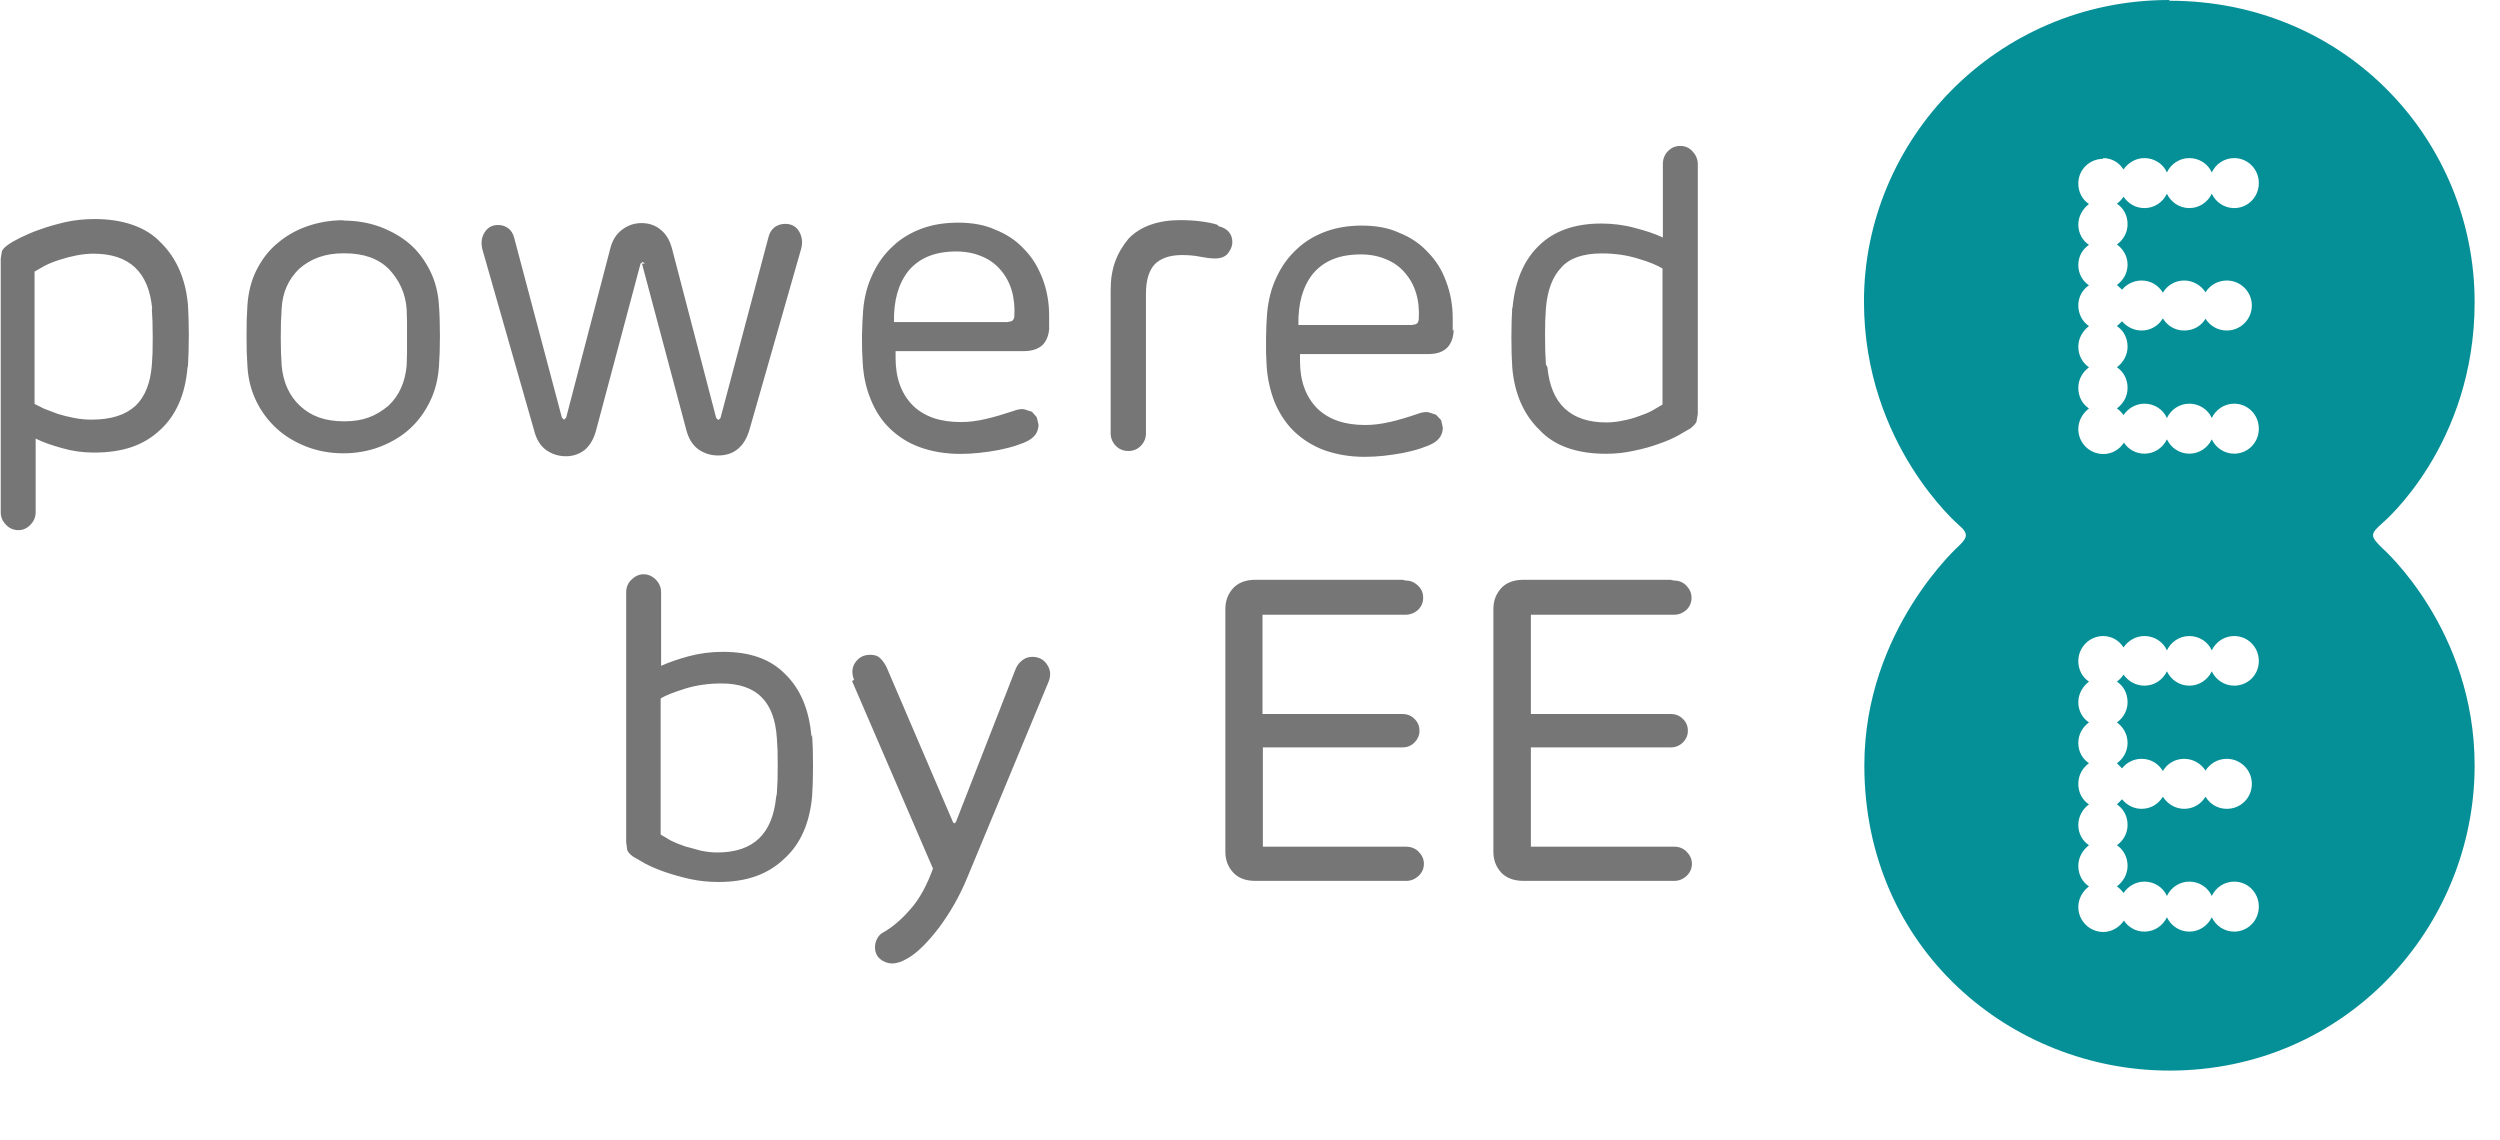
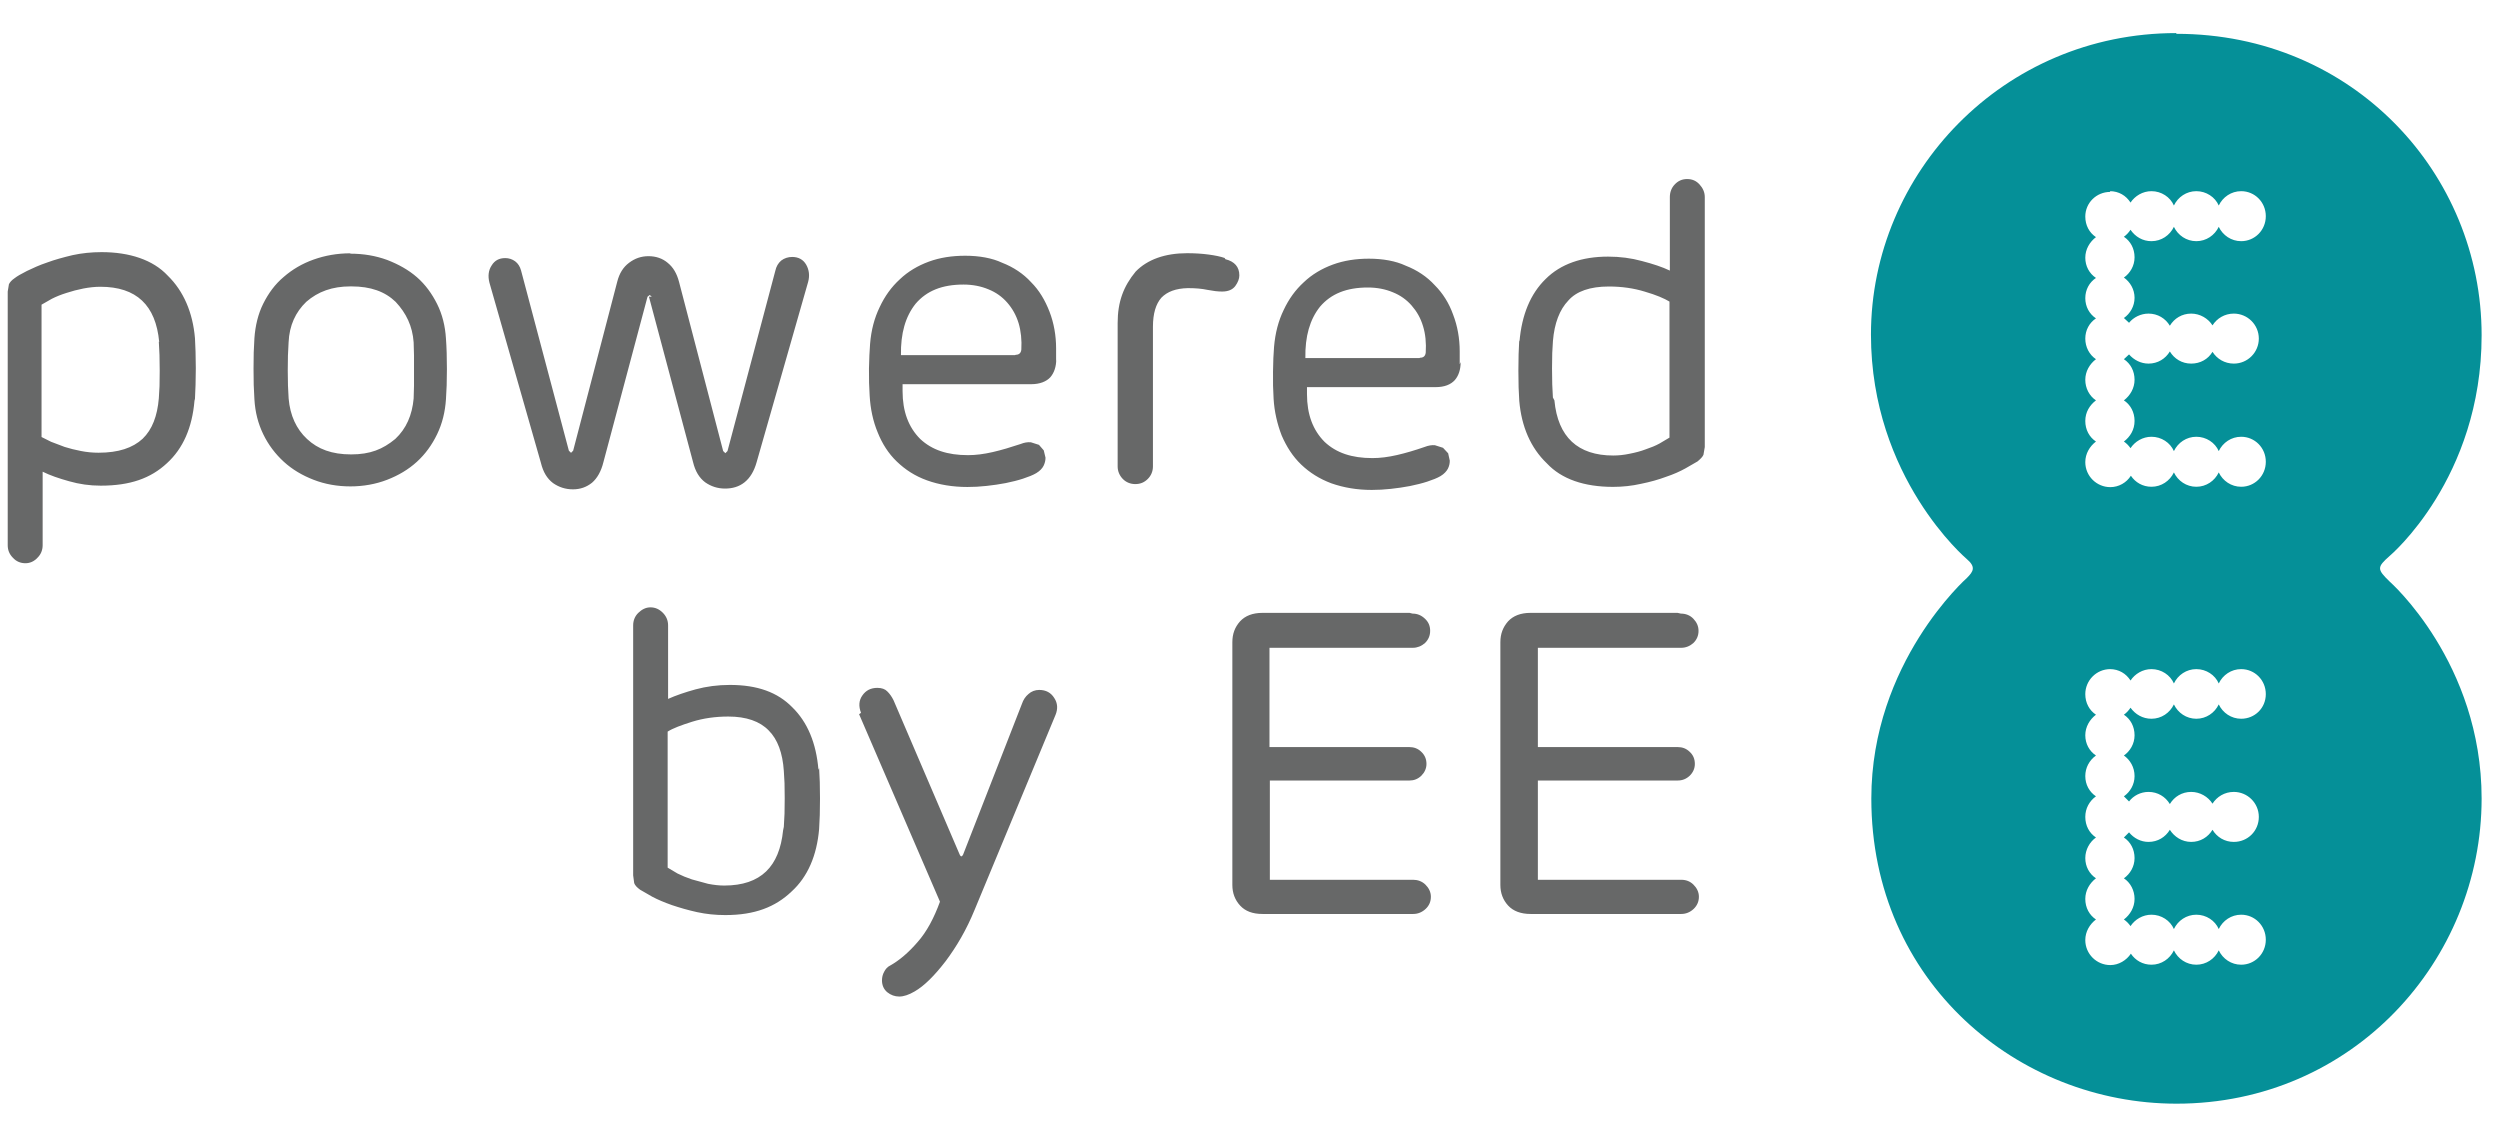
- <svg xmlns="http://www.w3.org/2000/svg" width="68" height="31">
+ <svg xmlns="http://www.w3.org/2000/svg" height="31" viewBox="-0.19 -0.9 68 31" width="68" enable-background="new -0.19 -0.9 68 31" overflow="visible">
  <path fill="#059098" d="M59 0c-4.7 0-8.3 3.8-8.3 8.2 0 3.9 2.6 6.1 2.6 6.1.26.22.19.34.01.52 0 0-2.6 2.3-2.6 6 0 5 4 8.3 8.3 8.3 4.8 0 8.3-3.9 8.3-8.3 0-3.7-2.5-5.9-2.5-5.9-.35-.34-.35-.39 0-.7 0 0 2.5-2.1 2.5-6 .001-4.4-3.5-8.2-8.3-8.2zm-1.8 4.3c.24 0 .44.12.56.31.12-.18.33-.31.57-.31.27 0 .51.16.61.39.11-.23.34-.39.61-.39s.51.16.61.39c.11-.23.34-.39.61-.39.37 0 .67.3.67.68s-.3.68-.67.68c-.27 0-.5-.16-.61-.39-.11.23-.34.39-.61.39s-.5-.16-.61-.39c-.11.23-.34.39-.61.39-.24 0-.44-.12-.57-.31-.048.073-.11.14-.18.19.18.12.29.32.29.56 0 .23-.12.43-.29.55.17.12.29.32.29.55s-.12.43-.29.55l.14.13c.12-.15.32-.25.53-.25.25 0 .46.13.58.33.12-.2.33-.33.58-.33.24 0 .46.13.58.32.12-.19.33-.32.58-.32.37 0 .68.3.68.68 0 .37-.3.68-.68.68-.25 0-.46-.13-.58-.32-.12.2-.33.32-.58.32s-.46-.13-.58-.33c-.12.2-.33.33-.58.33-.21 0-.4-.1-.53-.25l-.14.13c.18.12.29.32.29.56 0 .23-.12.43-.29.56.18.12.29.32.29.56s-.12.43-.29.56c.073.05.13.11.18.18.12-.18.33-.31.57-.31.27 0 .51.16.61.39.11-.23.34-.39.61-.39s.51.16.61.39c.11-.23.34-.39.61-.39.37 0 .67.3.67.68s-.3.68-.67.68c-.27 0-.5-.16-.61-.39-.11.23-.34.39-.61.39s-.5-.16-.61-.39c-.11.23-.34.39-.61.39-.24 0-.44-.12-.56-.3-.12.19-.33.31-.56.31-.37 0-.68-.3-.68-.68 0-.23.12-.43.29-.56-.18-.12-.29-.32-.29-.56s.12-.43.29-.56c-.18-.12-.29-.33-.29-.56s.12-.43.29-.56c-.18-.12-.29-.33-.29-.56s.11-.43.29-.55c-.18-.12-.29-.32-.29-.55s.11-.43.29-.55c-.18-.12-.29-.32-.29-.55s.12-.43.29-.56c-.18-.12-.29-.32-.29-.56 0-.37.3-.67.68-.67zm0 13c.24 0 .44.12.56.31.12-.18.33-.31.57-.31.27 0 .51.16.61.39.11-.23.34-.39.61-.39s.51.16.61.39c.11-.23.34-.39.61-.39.37 0 .67.3.67.68s-.3.67-.67.67c-.27 0-.5-.16-.61-.39-.11.23-.34.39-.61.39s-.5-.16-.61-.39c-.11.23-.34.39-.61.39-.24 0-.44-.12-.57-.3-.048.073-.11.14-.18.19.18.12.29.32.29.56 0 .23-.12.43-.29.55.17.12.29.32.29.56 0 .23-.12.43-.29.55l.14.14c.12-.16.32-.26.53-.26.25 0 .46.13.58.33.12-.2.33-.33.58-.33.24 0 .46.13.58.32.12-.19.33-.32.58-.32.37 0 .68.3.68.68s-.3.68-.68.68c-.25 0-.46-.13-.58-.33-.12.2-.33.33-.58.33s-.46-.14-.58-.33c-.12.2-.33.33-.58.33-.21 0-.4-.1-.53-.26l-.14.14c.18.12.29.32.29.56 0 .23-.12.43-.29.55.18.12.29.33.29.56s-.12.43-.29.56c.073.05.13.11.18.18.12-.18.33-.31.57-.31.27 0 .51.16.61.39.11-.23.34-.39.61-.39s.51.16.61.39c.11-.23.34-.39.61-.39.37 0 .67.3.67.68s-.3.68-.67.68c-.27 0-.5-.16-.61-.39-.11.23-.34.39-.61.39s-.5-.16-.61-.39c-.11.23-.34.39-.61.39-.24 0-.44-.12-.56-.3-.12.18-.33.31-.56.31-.37 0-.68-.3-.68-.68 0-.23.12-.43.29-.56-.18-.12-.29-.32-.29-.56 0-.23.12-.43.29-.56-.18-.12-.29-.32-.29-.55s.12-.44.29-.56c-.18-.12-.29-.32-.29-.56 0-.23.11-.43.29-.56-.18-.12-.29-.32-.29-.55s.11-.43.29-.56c-.18-.12-.29-.32-.29-.55s.12-.43.29-.56c-.18-.12-.29-.32-.29-.56 0-.37.3-.68.68-.68z" />
-   <path fill="#767676" d="M5.1 10c-.062.73-.31 1.3-.75 1.7-.44.41-1 .61-1.8.61-.3 0-.58-.04-.86-.12-.28-.078-.52-.16-.72-.26v2c0 .13-.047.25-.14.34-.09.097-.2.15-.33.15s-.25-.049-.34-.15c-.096-.097-.14-.21-.14-.34v-6.9l.033-.2c.027-.054.076-.11.15-.16.07-.055.18-.12.34-.2.16-.077.34-.16.55-.23.21-.078.44-.14.69-.2.25-.055.52-.082.79-.082.76 0 1.4.21 1.8.64.43.42.68 1 .74 1.7l.016.37.007.45-.007.45-.016.38zm-.96-1.6c-.093-1-.62-1.5-1.6-1.5-.15 0-.3.017-.46.047-.16.031-.31.071-.46.12-.15.047-.28.099-.4.16l-.28.16v3.6l.26.13.37.14c.14.043.28.08.44.11.16.032.32.047.48.047.54 0 .93-.13 1.2-.38.26-.25.4-.62.44-1.1l.019-.33.005-.42-.006-.43-.018-.36zm5.2-2.4c.36 0 .69.057 1 .17.31.12.58.27.81.47s.41.45.55.73.22.6.24.94c.018.24.026.52.026.83 0 .32-.009.59-.026.82-.022.34-.1.66-.24.95s-.32.54-.55.75-.5.37-.81.49-.65.18-1 .18-.69-.059-1-.18c-.31-.12-.58-.28-.81-.49s-.42-.46-.56-.75-.22-.6-.24-.95l-.019-.39-.005-.44.005-.44.019-.39c.024-.34.1-.66.24-.94s.32-.53.56-.73c.23-.2.5-.36.81-.47s.64-.17 1-.17zm0 .89c-.49 0-.88.14-1.2.42-.29.28-.46.64-.48 1.1l-.018.36-.005.41.006.41.018.35c.039.46.21.83.5 1.1.3.28.68.42 1.2.42s.86-.14 1.2-.42c.3-.28.46-.65.5-1.1l.01-.35v-.82l-.01-.36c-.032-.44-.2-.79-.49-1.1-.29-.28-.68-.42-1.2-.42zm8.2.28l-.058-.046-.059.046-1.2 4.5c-.061.25-.17.44-.31.56-.15.12-.32.18-.52.18s-.38-.058-.54-.17c-.16-.12-.27-.3-.33-.55l-1.4-4.9c-.046-.18-.027-.34.06-.47.085-.14.21-.2.37-.2.1 0 .19.03.27.088.077.059.13.14.16.25l1.3 4.9.059.059.058-.059 1.2-4.6c.056-.22.16-.39.32-.51s.33-.18.53-.18.38.061.52.18c.15.12.25.29.31.52l1.2 4.6.06.059.058-.059 1.3-4.9c.026-.12.079-.21.16-.28.085-.066.19-.099.3-.099.17 0 .3.071.38.21s.1.3.053.47l-1.4 4.9c-.07.25-.18.43-.33.55s-.33.17-.53.17-.38-.058-.54-.17c-.16-.12-.27-.3-.33-.55l-1.2-4.5zm11 1.7c0 .2-.056.37-.16.49-.11.12-.29.19-.52.19h-3.5v.19c0 .55.16.98.48 1.3.32.3.74.44 1.3.44.21 0 .43-.028.67-.083s.49-.13.76-.22c.1-.04.19-.055.28-.047l.22.07.13.15.048.2c0 .078-.019.15-.053.22-.034.069-.1.14-.2.2-.093.055-.21.1-.36.15-.14.046-.3.085-.47.12-.17.032-.34.058-.52.077-.18.02-.35.029-.52.029-.4 0-.77-.061-1.1-.18s-.59-.29-.82-.51c-.23-.22-.4-.49-.52-.79-.13-.31-.2-.65-.22-1-.015-.23-.022-.47-.019-.74.006-.26.015-.49.03-.67.03-.38.12-.71.26-1 .14-.3.32-.55.55-.76.22-.21.49-.37.79-.48s.63-.16.99-.16c.38 0 .73.063 1 .19.31.12.58.3.79.53.22.22.38.49.5.8s.18.65.18 1v.35zm-1.1-.12c.086 0 .14-.046.15-.14.016-.26-.011-.51-.074-.72-.068-.22-.17-.4-.31-.56s-.31-.28-.51-.36c-.2-.085-.43-.13-.68-.13-.58 0-1 .17-1.3.52-.28.35-.41.81-.4 1.4h3.1zm5.7-2.6c.25.062.38.21.38.44 0 .094-.038.19-.11.29-.074.098-.19.15-.36.15-.12 0-.25-.017-.4-.046-.15-.032-.32-.047-.53-.047-.33.008-.56.096-.72.26-.15.17-.23.43-.23.79v3.8c0 .13-.049.25-.14.34-.092.092-.2.14-.34.14-.13 0-.25-.047-.34-.14s-.14-.21-.14-.34v-3.9c0-.58.16-1 .49-1.4.32-.33.8-.5 1.4-.5.2 0 .4.012.58.036s.33.055.44.094zm6.4 2.8c0 .2-.055.37-.16.49-.11.12-.28.19-.52.19h-3.5v.19c0 .55.16.98.48 1.3.32.3.74.44 1.3.44.21 0 .43-.028.67-.083s.49-.13.75-.22c.1-.04.2-.055.28-.047l.22.07.14.15.044.2c0 .078-.016.15-.052.22-.037.069-.1.14-.2.2-.093.055-.21.1-.36.15-.14.046-.3.085-.47.12-.17.032-.34.058-.52.077-.18.02-.35.029-.52.029-.4 0-.76-.061-1.1-.18-.32-.12-.59-.29-.82-.51s-.4-.49-.53-.79c-.12-.31-.2-.65-.22-1-.015-.23-.02-.47-.016-.74.003-.26.013-.49.028-.67.032-.38.12-.71.26-1 .14-.3.32-.55.55-.76.22-.21.49-.37.79-.48s.63-.16.98-.16c.38 0 .73.063 1 .19.31.12.58.3.79.53.22.22.39.49.5.8.12.31.18.65.18 1v.35zm-1.1-.12c.087 0 .14-.046.15-.14.017-.26-.008-.51-.074-.72-.066-.22-.17-.4-.31-.56s-.31-.28-.51-.36c-.2-.085-.43-.13-.68-.13-.58 0-1 .17-1.3.52-.28.35-.41.81-.4 1.4h3.1zm2.7-.44c.062-.73.3-1.3.71-1.7.41-.41.99-.61 1.7-.61.32 0 .63.04.92.12.3.078.55.16.76.26v-2c0-.13.044-.25.13-.34.09-.097.2-.15.34-.15s.25.049.34.15c.089.098.14.21.14.34v6.8l-.036.21c-.022.054-.077.11-.16.18l-.33.19c-.15.083-.32.16-.53.23-.2.075-.43.14-.68.19-.24.055-.5.083-.76.083-.78 0-1.4-.21-1.8-.64-.44-.42-.69-1-.75-1.7l-.018-.37-.006-.45.006-.45.017-.38zm.95 1.6c.093 1 .64 1.5 1.6 1.5.14 0 .29-.015.44-.047.16-.031.31-.07.44-.12.14-.047.27-.099.38-.16l.27-.16v-3.7c-.14-.085-.36-.18-.67-.27-.3-.093-.63-.14-.98-.14-.51 0-.88.13-1.1.38-.24.25-.38.62-.42 1.1l-.019.33-.006.42.006.43.018.36zm-20 10l.018.38.006.45-.006.45-.018.38c-.062.72-.31 1.3-.75 1.7-.44.42-1 .64-1.8.64-.27 0-.52-.026-.77-.08-.25-.055-.47-.12-.68-.19-.21-.074-.39-.15-.54-.23l-.33-.19c-.084-.062-.14-.12-.16-.18l-.028-.21v-6.8c0-.13.047-.25.14-.34s.2-.15.33-.15.24.049.34.15c.094.097.14.21.14.34v2c.21-.094.46-.18.75-.26.29-.078.6-.12.93-.12.75 0 1.3.2 1.7.61.41.4.65.97.71 1.7zm-.96 1.6l.019-.36.005-.42-.005-.41-.019-.33c-.032-.49-.17-.86-.41-1.1-.24-.25-.61-.38-1.1-.38-.35 0-.68.047-.98.14-.3.094-.53.18-.67.27v3.7l.27.16c.12.059.24.11.39.16l.44.12c.16.031.3.047.44.047 1-.001 1.5-.52 1.6-1.5zm2.1-3.1c-.07-.18-.058-.34.034-.47.095-.14.23-.21.41-.21.12 0 .21.033.27.096.064.061.12.14.17.24l1.8 4.2c.027.062.061.062.092 0l1.6-4.1c.037-.11.095-.2.18-.27.076-.07.18-.11.29-.11.18 0 .32.073.41.22.094.14.1.3.034.46l-2.2 5.3c-.22.54-.49 1-.79 1.4-.3.39-.58.67-.84.82-.16.094-.3.14-.42.14s-.23-.039-.33-.12c-.094-.082-.14-.19-.14-.32 0-.079.018-.16.057-.23.038-.077.095-.14.16-.17.25-.14.5-.35.75-.64.25-.28.45-.66.61-1.1l-2.2-5.1zm15-2.7c.13 0 .24.045.34.14s.14.2.14.33-.048.24-.14.33c-.099.086-.21.13-.33.13h-3.9v2.7h3.8c.13 0 .24.041.33.13.089.084.14.19.14.33 0 .12-.05.23-.14.32-.093.089-.2.13-.32.13h-3.8v2.7h3.9c.12 0 .24.042.33.13s.15.2.15.33-.045.24-.14.33-.21.14-.34.14h-4.1c-.27 0-.47-.077-.61-.23s-.21-.34-.21-.56v-6.6c0-.23.068-.41.21-.57.14-.15.34-.23.61-.23h4zm7.3 0c.13 0 .25.045.34.14s.14.2.14.33-.048.24-.14.33c-.097.086-.21.13-.33.13h-3.9v2.7h3.8c.13 0 .24.041.33.13.091.084.14.19.14.33 0 .12-.048.23-.14.32-.096.089-.2.13-.33.13h-3.8v2.7h3.9c.13 0 .24.042.33.13s.15.2.15.33-.047.24-.14.33c-.094.09-.21.14-.34.14h-4.1c-.26 0-.47-.077-.61-.23s-.21-.34-.21-.56v-6.6c0-.23.07-.41.21-.57.14-.15.34-.23.61-.23h4z" />
+   <path fill="#676868" d="M5.1 10c-.062.73-.31 1.3-.75 1.7-.44.41-1 .61-1.8.61-.3 0-.58-.04-.86-.12-.28-.078-.52-.16-.72-.26v2c0 .13-.047.25-.14.34-.09.097-.2.15-.33.15s-.25-.049-.34-.15c-.096-.097-.14-.21-.14-.34v-6.9l.033-.2c.027-.054.076-.11.15-.16.07-.055.18-.12.34-.2.16-.077.34-.16.55-.23.21-.078.44-.14.69-.2.25-.055.52-.082.79-.082.76 0 1.4.21 1.8.64.43.42.68 1 .74 1.7l.016.37.007.45-.007.45-.016.38zm-.96-1.6c-.093-1-.62-1.5-1.6-1.5-.15 0-.3.017-.46.047-.16.031-.31.071-.46.12-.15.047-.28.099-.4.16l-.28.16v3.6l.26.13.37.14c.14.043.28.08.44.11.16.032.32.047.48.047.54 0 .93-.13 1.2-.38.26-.25.4-.62.44-1.1l.019-.33.005-.42-.006-.43-.018-.36zm5.2-2.4c.36 0 .69.057 1 .17.31.12.58.27.81.47s.41.45.55.73.22.6.24.94c.018.24.026.52.026.83 0 .32-.009.59-.026.82-.022.34-.1.66-.24.95s-.32.54-.55.75-.5.37-.81.49-.65.18-1 .18-.69-.059-1-.18c-.31-.12-.58-.28-.81-.49s-.42-.46-.56-.75-.22-.6-.24-.95l-.019-.39-.005-.44.005-.44.019-.39c.024-.34.1-.66.24-.94s.32-.53.56-.73c.23-.2.5-.36.81-.47s.64-.17 1-.17zm0 .89c-.49 0-.88.14-1.2.42-.29.28-.46.64-.48 1.1l-.018.36-.005.41.006.41.018.35c.039.46.21.83.5 1.1.3.28.68.42 1.2.42s.86-.14 1.2-.42c.3-.28.46-.65.5-1.1l.01-.35v-.82l-.01-.36c-.032-.44-.2-.79-.49-1.1-.29-.28-.68-.42-1.2-.42zm8.2.28l-.058-.046-.059.046-1.2 4.5c-.061.25-.17.44-.31.56-.15.12-.32.18-.52.18s-.38-.058-.54-.17c-.16-.12-.27-.3-.33-.55l-1.4-4.9c-.046-.18-.027-.34.06-.47.085-.14.21-.2.37-.2.1 0 .19.03.27.088.077.059.13.14.16.25l1.3 4.9.059.059.058-.059 1.2-4.6c.056-.22.16-.39.32-.51s.33-.18.53-.18.38.061.52.18c.15.12.25.29.31.52l1.2 4.6.06.059.058-.059 1.3-4.9c.026-.12.079-.21.16-.28.085-.066.19-.099.3-.099.17 0 .3.071.38.21s.1.3.053.47l-1.4 4.9c-.07.25-.18.43-.33.55s-.33.17-.53.17-.38-.058-.54-.17c-.16-.12-.27-.3-.33-.55l-1.2-4.5zm11 1.7c0 .2-.056.37-.16.49-.11.12-.29.19-.52.19h-3.5v.19c0 .55.16.98.48 1.3.32.3.74.44 1.3.44.21 0 .43-.028.67-.083s.49-.13.76-.22c.1-.04.19-.055.28-.047l.22.07.13.15.048.2c0 .078-.019.15-.053.22-.034.069-.1.14-.2.2-.093.055-.21.1-.36.15-.14.046-.3.085-.47.12-.17.032-.34.058-.52.077-.18.02-.35.029-.52.029-.4 0-.77-.061-1.1-.18s-.59-.29-.82-.51c-.23-.22-.4-.49-.52-.79-.13-.31-.2-.65-.22-1-.015-.23-.022-.47-.019-.74.006-.26.015-.49.03-.67.03-.38.12-.71.26-1 .14-.3.32-.55.55-.76.22-.21.49-.37.79-.48s.63-.16.99-.16c.38 0 .73.063 1 .19.31.12.58.3.79.53.22.22.38.49.5.8s.18.65.18 1v.35zm-1.1-.12c.086 0 .14-.046.15-.14.016-.26-.011-.51-.074-.72-.068-.22-.17-.4-.31-.56s-.31-.28-.51-.36c-.2-.085-.43-.13-.68-.13-.58 0-1 .17-1.3.52-.28.35-.41.81-.4 1.4h3.1zm5.7-2.6c.25.062.38.21.38.44 0 .094-.038.19-.11.29-.074.098-.19.15-.36.15-.12 0-.25-.017-.4-.046-.15-.032-.32-.047-.53-.047-.33.008-.56.096-.72.26-.15.17-.23.43-.23.79v3.8c0 .13-.049.25-.14.34-.092.092-.2.14-.34.14-.13 0-.25-.047-.34-.14s-.14-.21-.14-.34v-3.9c0-.58.16-1 .49-1.4.32-.33.8-.5 1.4-.5.2 0 .4.012.58.036s.33.055.44.094zm6.4 2.8c0 .2-.055.37-.16.49-.11.12-.28.19-.52.19h-3.5v.19c0 .55.16.98.48 1.3.32.3.74.44 1.3.44.21 0 .43-.028.67-.083s.49-.13.75-.22c.1-.04.2-.055.28-.047l.22.07.14.15.044.2c0 .078-.016.15-.052.22-.037.069-.1.14-.2.2-.093.055-.21.1-.36.15-.14.046-.3.085-.47.12-.17.032-.34.058-.52.077-.18.02-.35.029-.52.029-.4 0-.76-.061-1.1-.18-.32-.12-.59-.29-.82-.51s-.4-.49-.53-.79c-.12-.31-.2-.65-.22-1-.015-.23-.02-.47-.016-.74.003-.26.013-.49.028-.67.032-.38.12-.71.26-1 .14-.3.32-.55.55-.76.22-.21.49-.37.79-.48s.63-.16.98-.16c.38 0 .73.063 1 .19.31.12.58.3.79.53.22.22.39.49.5.8.12.31.18.65.18 1v.35zm-1.1-.12c.087 0 .14-.046.15-.14.017-.26-.008-.51-.074-.72-.066-.22-.17-.4-.31-.56s-.31-.28-.51-.36c-.2-.085-.43-.13-.68-.13-.58 0-1 .17-1.3.52-.28.35-.41.81-.4 1.4h3.1zm2.7-.44c.062-.73.3-1.3.71-1.7.41-.41.99-.61 1.7-.61.32 0 .63.04.92.12.3.078.55.16.76.26v-2c0-.13.044-.25.13-.34.09-.097.2-.15.34-.15s.25.049.34.15c.089.098.14.21.14.34v6.8l-.036.21c-.022.054-.077.11-.16.18l-.33.19c-.15.083-.32.16-.53.23-.2.075-.43.14-.68.19-.24.055-.5.083-.76.083-.78 0-1.4-.21-1.8-.64-.44-.42-.69-1-.75-1.7l-.018-.37-.006-.45.006-.45.017-.38zm.95 1.6c.093 1 .64 1.5 1.6 1.5.14 0 .29-.015.44-.047.16-.031.31-.07.44-.12.14-.047.27-.099.38-.16l.27-.16v-3.7c-.14-.085-.36-.18-.67-.27-.3-.093-.63-.14-.98-.14-.51 0-.88.13-1.1.38-.24.25-.38.62-.42 1.1l-.019.33-.006.42.006.43.018.36zm-20 10l.018.38.006.45-.006.45-.018.38c-.062.72-.31 1.3-.75 1.7-.44.42-1 .64-1.8.64-.27 0-.52-.026-.77-.08-.25-.055-.47-.12-.68-.19-.21-.074-.39-.15-.54-.23l-.33-.19c-.084-.062-.14-.12-.16-.18l-.028-.21v-6.8c0-.13.047-.25.14-.34s.2-.15.33-.15.24.049.34.15c.094.097.14.21.14.34v2c.21-.094.46-.18.75-.26.29-.078.6-.12.93-.12.75 0 1.3.2 1.7.61.41.4.65.97.71 1.7zm-.96 1.6l.019-.36.005-.42-.005-.41-.019-.33c-.032-.49-.17-.86-.41-1.1-.24-.25-.61-.38-1.1-.38-.35 0-.68.047-.98.14-.3.094-.53.18-.67.27v3.7l.27.16c.12.059.24.11.39.16l.44.12c.16.031.3.047.44.047 1-.001 1.5-.52 1.6-1.5zm2.1-3.1c-.07-.18-.058-.34.034-.47.095-.14.23-.21.41-.21.12 0 .21.033.27.096.064.061.12.14.17.24l1.8 4.2c.027.062.061.062.092 0l1.6-4.1c.037-.11.095-.2.18-.27.076-.07.18-.11.29-.11.18 0 .32.073.41.22.094.14.1.3.034.46l-2.2 5.3c-.22.54-.49 1-.79 1.4-.3.39-.58.67-.84.82-.16.094-.3.14-.42.14s-.23-.039-.33-.12c-.094-.082-.14-.19-.14-.32 0-.079.018-.16.057-.23.038-.077.095-.14.16-.17.25-.14.5-.35.75-.64.25-.28.45-.66.61-1.1l-2.2-5.1zm15-2.7c.13 0 .24.045.34.14s.14.2.14.33-.048.24-.14.33c-.099.086-.21.13-.33.13h-3.9v2.7h3.8c.13 0 .24.041.33.13.089.084.14.19.14.33 0 .12-.05.23-.14.32-.093.089-.2.13-.32.13h-3.8v2.7h3.9c.12 0 .24.042.33.13s.15.2.15.33-.045.24-.14.33-.21.14-.34.14h-4.1c-.27 0-.47-.077-.61-.23s-.21-.34-.21-.56v-6.6c0-.23.068-.41.21-.57.14-.15.34-.23.61-.23h4zm7.3 0c.13 0 .25.045.34.14s.14.2.14.33-.048.24-.14.33c-.097.086-.21.13-.33.13h-3.9v2.7h3.8c.13 0 .24.041.33.13.091.084.14.19.14.33 0 .12-.048.23-.14.32-.096.089-.2.13-.33.13h-3.8v2.7h3.9c.13 0 .24.042.33.13s.15.2.15.33-.047.24-.14.33c-.094.09-.21.14-.34.14h-4.1c-.26 0-.47-.077-.61-.23s-.21-.34-.21-.56v-6.6c0-.23.07-.41.21-.57.14-.15.34-.23.61-.23h4z" />
</svg>
